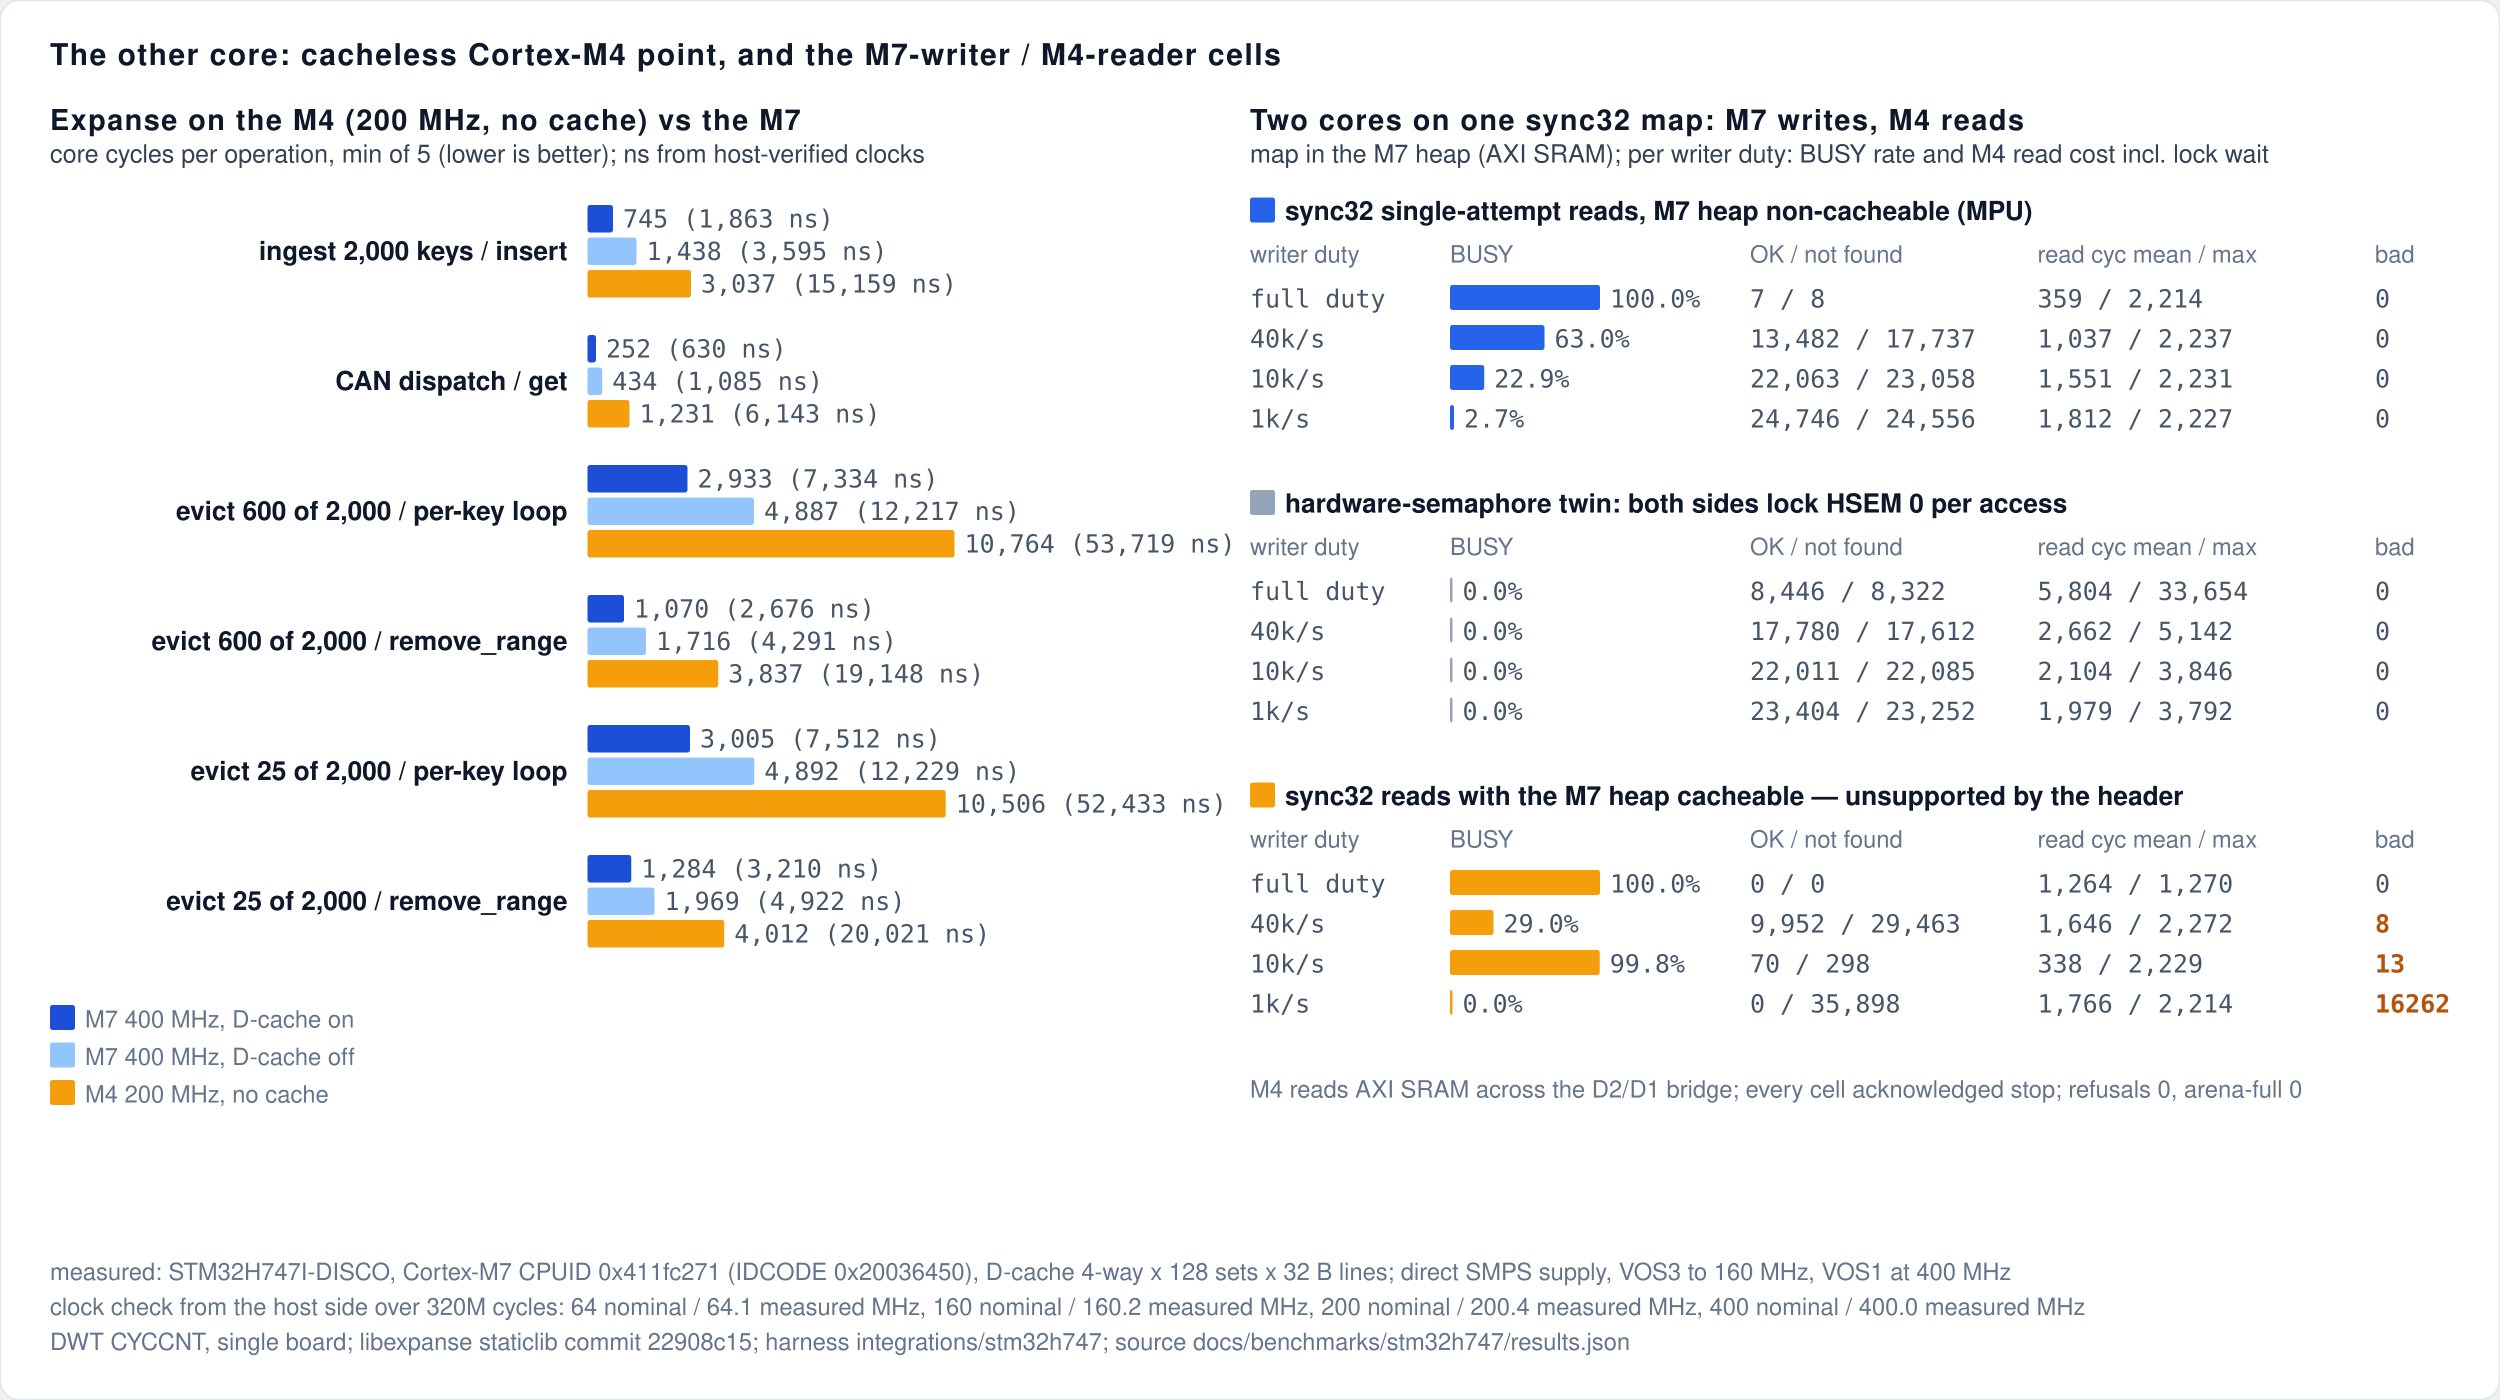
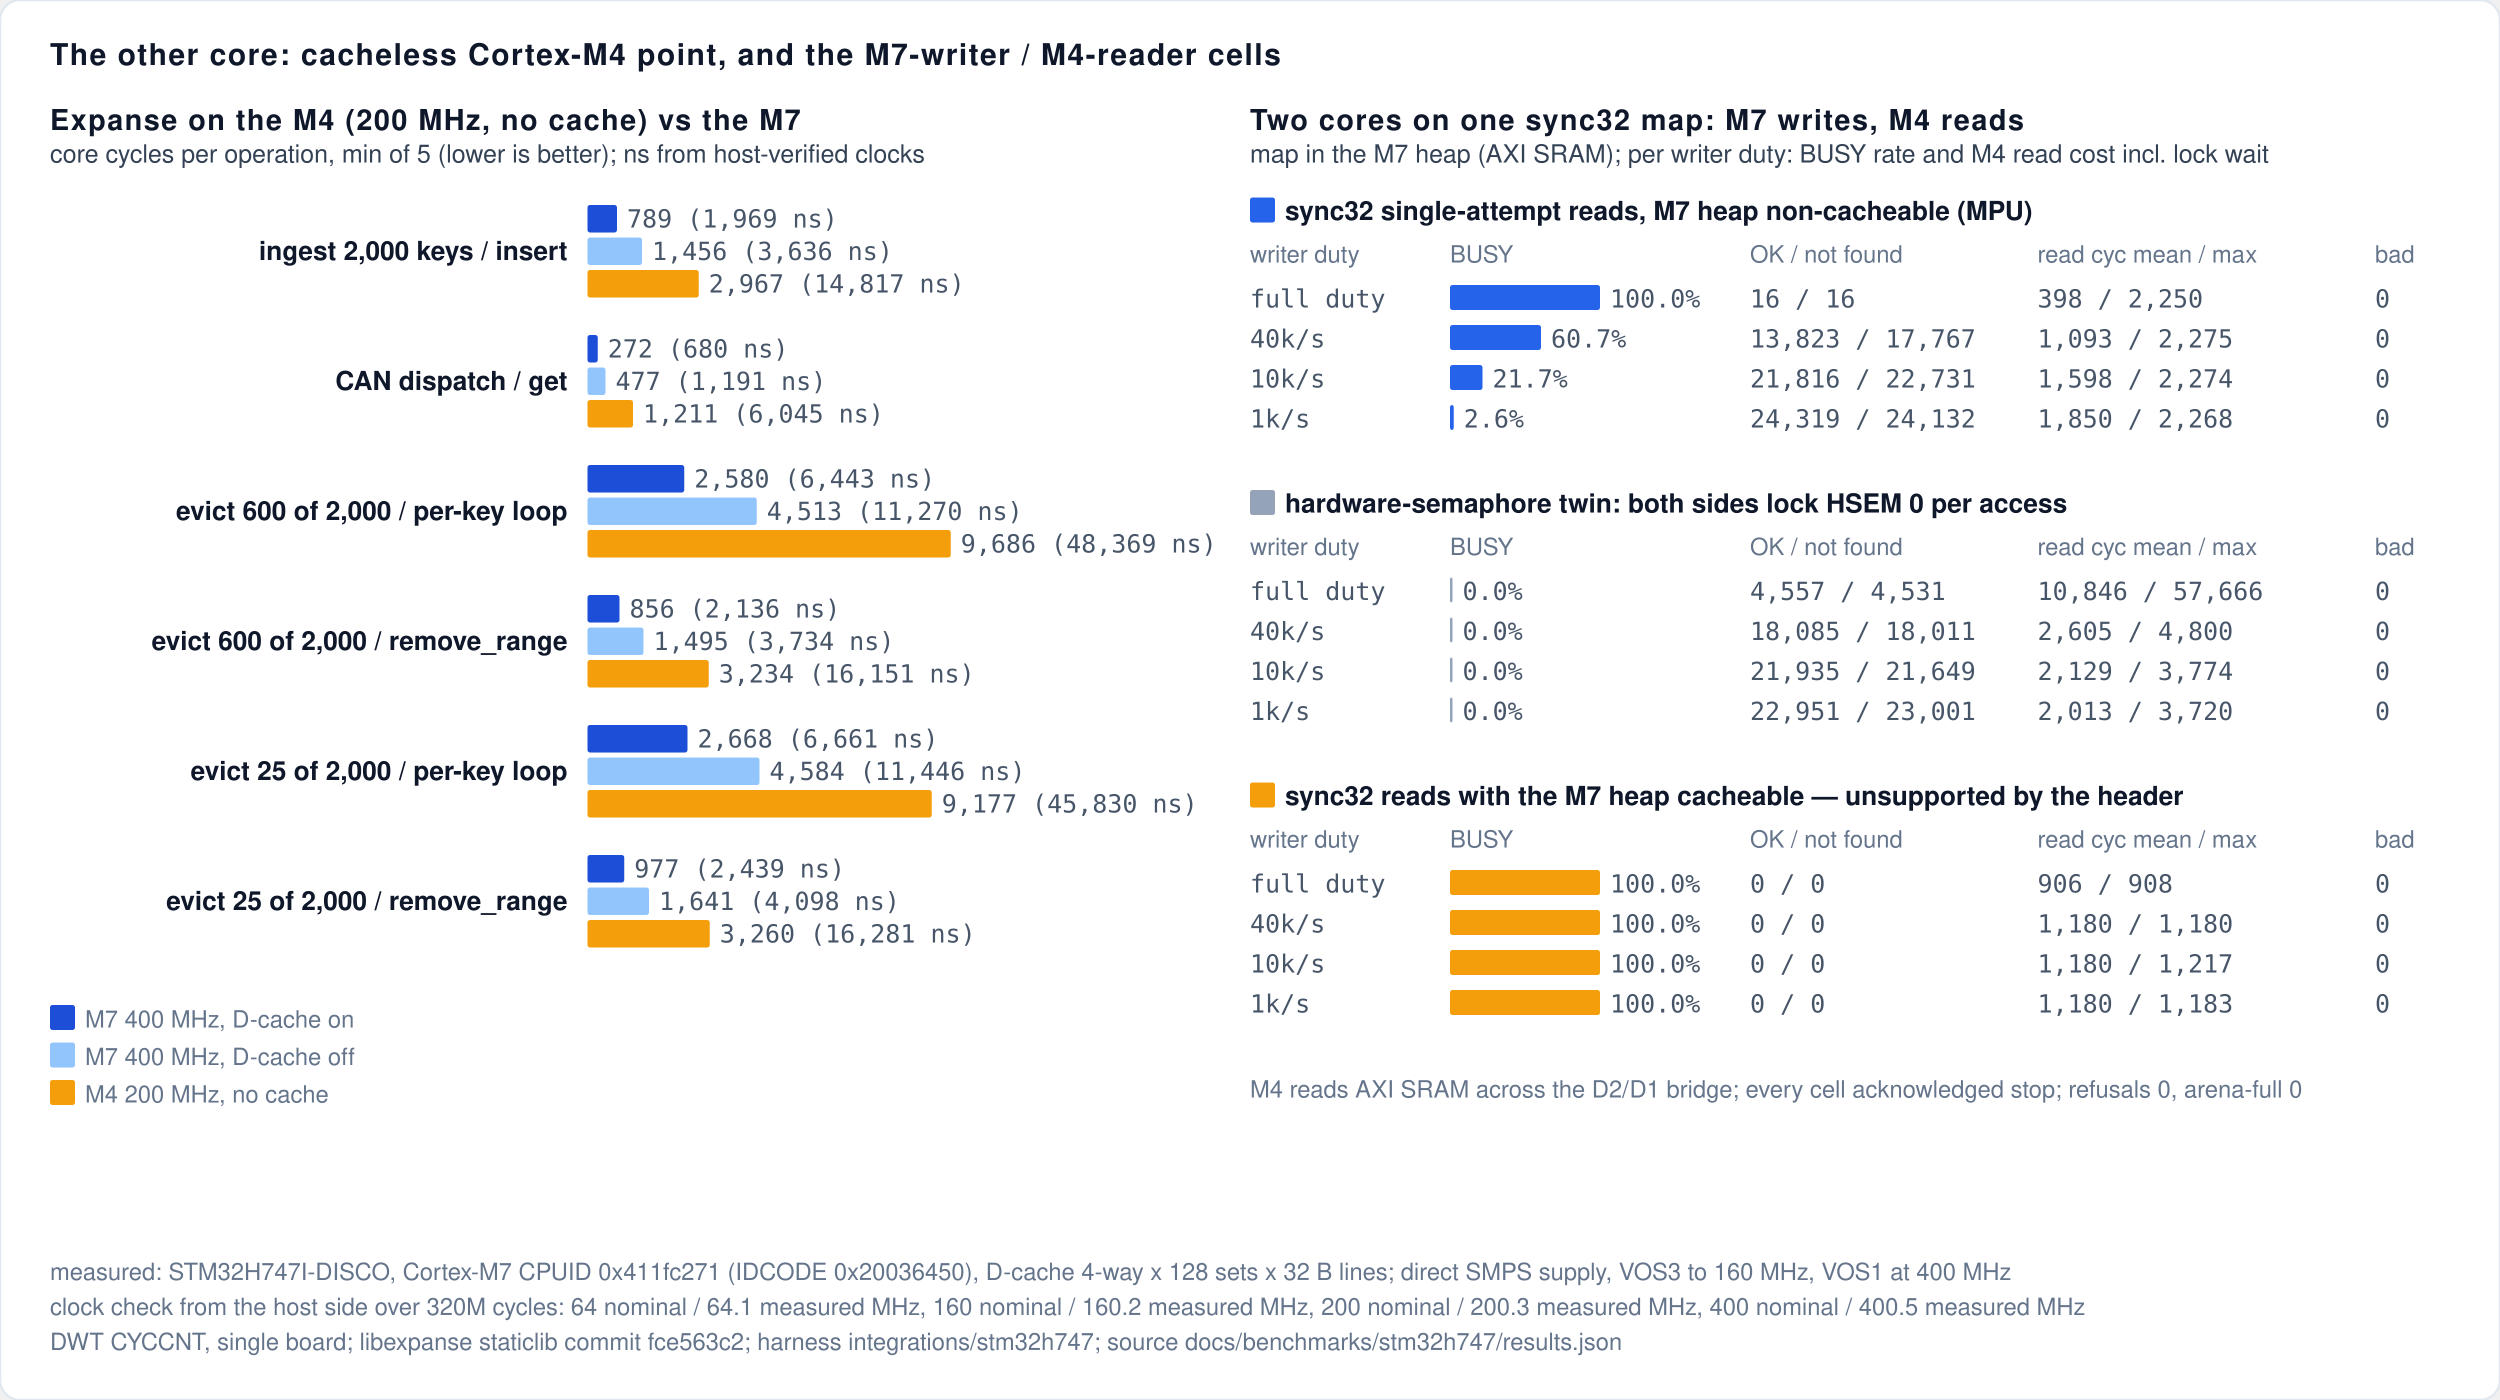
<svg xmlns="http://www.w3.org/2000/svg" role="img" viewBox="0 0 1000 560" width="100%" height="100%">
  <defs>
    <style>
      /* Light theme by default for maximum contrast on the web. */
      .bg { fill: #ffffff; }
      .border { stroke: #e2e8f0; stroke-width: 1px; fill: none; }
      .grid { stroke: #f1f5f9; stroke-width: 1px; stroke-dasharray: 2,3; }
      .axis { stroke: #cbd5e1; stroke-width: 1.5px; }
      .divider { stroke: #e2e8f0; stroke-width: 1px; }

      .t-title { font-family: -apple-system, BlinkMacSystemFont, "Segoe UI", Helvetica, Arial, sans-serif; font-size: 12px; font-weight: 700; letter-spacing: 0.6px; fill: #0f172a; text-transform: uppercase; }
      .t-chart-title { font-family: -apple-system, BlinkMacSystemFont, "Segoe UI", Helvetica, Arial, sans-serif; font-size: 11.5px; font-weight: 700; letter-spacing: 0.6px; fill: #0f172a; text-transform: uppercase; }
      .t-sub { font-family: -apple-system, BlinkMacSystemFont, "Segoe UI", Helvetica, Arial, sans-serif; font-size: 10px; font-weight: 500; fill: #334155; }
      .t-note { font-family: -apple-system, BlinkMacSystemFont, "Segoe UI", Helvetica, Arial, sans-serif; font-size: 9.5px; font-weight: 500; fill: #64748b; }
      .t-unit { font-family: ui-monospace, SFMono-Regular, Menlo, monospace; font-size: 10px; font-weight: 600; fill: #475569; }
      .t-axis-label { font-family: ui-monospace, SFMono-Regular, Menlo, monospace; font-size: 10px; font-weight: 500; fill: #475569; }
      .t-bar-label { font-family: -apple-system, BlinkMacSystemFont, "Segoe UI", Helvetica, Arial, sans-serif; font-size: 11px; font-weight: 700; fill: #0f172a; }
      .t-legend { font-family: -apple-system, BlinkMacSystemFont, "Segoe UI", Helvetica, Arial, sans-serif; font-size: 10.5px; font-weight: 600; fill: #0f172a; }
      .t-win { fill: #15803d; font-weight: 700; }
      .t-loss { fill: #b45309; font-weight: 700; }

      .t-val-accent { font-family: ui-monospace, SFMono-Regular, Menlo, monospace; font-size: 11px; font-weight: 700; fill: #15803d; text-anchor: middle; }
      .t-val-blue { font-family: ui-monospace, SFMono-Regular, Menlo, monospace; font-size: 11px; font-weight: 600; fill: #2563eb; text-anchor: middle; }
      .t-val-muted { font-family: ui-monospace, SFMono-Regular, Menlo, monospace; font-size: 11px; font-weight: 600; fill: #334155; text-anchor: middle; }
      .t-row-accent { font-family: ui-monospace, SFMono-Regular, Menlo, monospace; font-size: 10.5px; font-weight: 700; fill: #15803d; }
      .t-row-muted { font-family: ui-monospace, SFMono-Regular, Menlo, monospace; font-size: 10.5px; font-weight: 600; fill: #334155; }

      .b-expanse { fill: #16a34a; }
      .b-expanse-alt { fill: #10b981; }
      .b-hash { fill: #2563eb; }
      .b-btree { fill: #64748b; }
      .b-skipmap { fill: #94a3b8; }
      .b-other { fill: #64748b; }

      .badge-win { fill: #dcfce7; stroke: #86efac; stroke-width: 1px; rx: 3px; }
      .badge-win-text { font-family: ui-monospace, SFMono-Regular, Menlo, monospace; font-size: 9.5px; font-weight: 700; fill: #15803d; text-anchor: middle; }
      .badge-loss { fill: #fef3c7; stroke: #fcd34d; stroke-width: 1px; rx: 3px; }
      .badge-loss-text { font-family: ui-monospace, SFMono-Regular, Menlo, monospace; font-size: 9.5px; font-weight: 700; fill: #b45309; text-anchor: middle; }

      @media (prefers-color-scheme: dark) {
        .bg { fill: #0d1117; }
        .border { stroke: #30363d; }
        .grid { stroke: #21262d; }
        .axis { stroke: #484f58; }
        .divider { stroke: #21262d; }
        .t-title { fill: #f0f6fc; }
        .t-chart-title { fill: #f0f6fc; }
        .t-sub { fill: #94a3b8; }
        .t-note { fill: #94a3b8; }
        .t-unit { fill: #94a3b8; }
        .t-axis-label { fill: #94a3b8; }
        .t-bar-label { fill: #f8fafc; }
        .t-legend { fill: #f8fafc; }
        .t-win { fill: #4ade80; }
        .t-loss { fill: #fcd34d; }
        .t-val-accent { fill: #4ade80; }
        .t-val-blue { fill: #38bdf8; }
        .t-val-muted { fill: #e2e8f0; }
        .t-row-accent { fill: #4ade80; }
        .t-row-muted { fill: #e2e8f0; }
        .b-expanse { fill: #22c55e; }
        .b-expanse-alt { fill: #34d399; }
        .b-hash { fill: #3b82f6; }
        .b-btree { fill: #64748b; }
        .b-skipmap { fill: #475569; }
        .b-other { fill: #64748b; }
        .badge-win { fill: #064e3b; stroke: #059669; }
        .badge-win-text { fill: #6ee7b7; }
        .badge-loss { fill: #451a03; stroke: #d97706; }
        .badge-loss-text { fill: #fcd34d; }
      }

      :root[data-theme="dark"] .bg, [data-theme="dark"] .bg { fill: #0d1117; }
      :root[data-theme="dark"] .border, [data-theme="dark"] .border { stroke: #30363d; }
      :root[data-theme="dark"] .grid, [data-theme="dark"] .grid { stroke: #21262d; }
      :root[data-theme="dark"] .axis, [data-theme="dark"] .axis { stroke: #484f58; }
      :root[data-theme="dark"] .divider, [data-theme="dark"] .divider { stroke: #21262d; }
      :root[data-theme="dark"] .t-title, [data-theme="dark"] .t-title { fill: #f0f6fc; }
      :root[data-theme="dark"] .t-chart-title, [data-theme="dark"] .t-chart-title { fill: #f0f6fc; }
      :root[data-theme="dark"] .t-sub, [data-theme="dark"] .t-sub { fill: #94a3b8; }
      :root[data-theme="dark"] .t-note, [data-theme="dark"] .t-note { fill: #94a3b8; }
      :root[data-theme="dark"] .t-unit, [data-theme="dark"] .t-unit { fill: #94a3b8; }
      :root[data-theme="dark"] .t-axis-label, [data-theme="dark"] .t-axis-label { fill: #94a3b8; }
      :root[data-theme="dark"] .t-bar-label, [data-theme="dark"] .t-bar-label { fill: #f8fafc; }
      :root[data-theme="dark"] .t-legend, [data-theme="dark"] .t-legend { fill: #f8fafc; }
      :root[data-theme="dark"] .t-win, [data-theme="dark"] .t-win { fill: #4ade80; }
      :root[data-theme="dark"] .t-loss, [data-theme="dark"] .t-loss { fill: #fcd34d; }
      :root[data-theme="dark"] .t-val-accent, [data-theme="dark"] .t-val-accent { fill: #4ade80; }
      :root[data-theme="dark"] .t-val-blue, [data-theme="dark"] .t-val-blue { fill: #38bdf8; }
      :root[data-theme="dark"] .t-val-muted, [data-theme="dark"] .t-val-muted { fill: #e2e8f0; }
      :root[data-theme="dark"] .t-row-accent, [data-theme="dark"] .t-row-accent { fill: #4ade80; }
      :root[data-theme="dark"] .t-row-muted, [data-theme="dark"] .t-row-muted { fill: #e2e8f0; }
      :root[data-theme="dark"] .b-expanse, [data-theme="dark"] .b-expanse { fill: #22c55e; }
      :root[data-theme="dark"] .b-expanse-alt, [data-theme="dark"] .b-expanse-alt { fill: #34d399; }
      :root[data-theme="dark"] .b-hash, [data-theme="dark"] .b-hash { fill: #3b82f6; }
      :root[data-theme="dark"] .b-btree, [data-theme="dark"] .b-btree { fill: #64748b; }
      :root[data-theme="dark"] .b-skipmap, [data-theme="dark"] .b-skipmap { fill: #475569; }
      :root[data-theme="dark"] .b-other, [data-theme="dark"] .b-other { fill: #64748b; }
      :root[data-theme="dark"] .badge-win, [data-theme="dark"] .badge-win { fill: #064e3b; stroke: #059669; }
      :root[data-theme="dark"] .badge-win-text, [data-theme="dark"] .badge-win-text { fill: #6ee7b7; }
      :root[data-theme="dark"] .badge-loss, [data-theme="dark"] .badge-loss { fill: #451a03; stroke: #d97706; }
      :root[data-theme="dark"] .badge-loss-text, [data-theme="dark"] .badge-loss-text { fill: #fcd34d; }
    </style>
  </defs>
  <rect width="100%" height="100%" class="bg" rx="8" />
  <rect width="100%" height="100%" class="border" rx="8" />
  <text x="20" y="26" class="t-title">The other core: cacheless Cortex-M4 point, and the M7-writer / M4-reader cells</text>
  <g transform="translate(20, 52)">
    <text x="0" y="0" class="t-chart-title">Expanse on the M4 (200 MHz, no cache) vs the M7</text>
    <text x="0" y="13" class="t-sub">core cycles per operation, min of 5 (lower is better); ns from host-verified clocks</text>
    <text x="207" y="52" class="t-legend" text-anchor="end">ingest 2,000 keys / insert</text>
-     <rect x="215" y="30" width="10.2" height="11" rx="1" style="fill:#1d4ed8" />
-     <text x="229.2" y="39" class="t-axis-label">745 (1,863 ns)</text>
-     <rect x="215" y="43" width="19.6" height="11" rx="1" style="fill:#93c5fd" />
-     <text x="238.6" y="52" class="t-axis-label">1,438 (3,595 ns)</text>
-     <rect x="215" y="56" width="41.4" height="11" rx="1" style="fill:#f59e0b" />
-     <text x="260.4" y="65" class="t-axis-label">3,037 (15,159 ns)</text>
+     <rect x="215" y="30" width="11.8" height="11" rx="1" style="fill:#1d4ed8" />
+     <text x="230.8" y="39" class="t-axis-label">789 (1,969 ns)</text>
+     <rect x="215" y="43" width="21.8" height="11" rx="1" style="fill:#93c5fd" />
+     <text x="240.8" y="52" class="t-axis-label">1,456 (3,636 ns)</text>
+     <rect x="215" y="56" width="44.5" height="11" rx="1" style="fill:#f59e0b" />
+     <text x="263.5" y="65" class="t-axis-label">2,967 (14,817 ns)</text>
    <text x="207" y="104" class="t-legend" text-anchor="end">CAN dispatch / get</text>
-     <rect x="215" y="82" width="3.4" height="11" rx="1" style="fill:#1d4ed8" />
-     <text x="222.4" y="91" class="t-axis-label">252 (630 ns)</text>
-     <rect x="215" y="95" width="5.9" height="11" rx="1" style="fill:#93c5fd" />
-     <text x="224.9" y="104" class="t-axis-label">434 (1,085 ns)</text>
-     <rect x="215" y="108" width="16.8" height="11" rx="1" style="fill:#f59e0b" />
-     <text x="235.8" y="117" class="t-axis-label">1,231 (6,143 ns)</text>
+     <rect x="215" y="82" width="4.1" height="11" rx="1" style="fill:#1d4ed8" />
+     <text x="223.1" y="91" class="t-axis-label">272 (680 ns)</text>
+     <rect x="215" y="95" width="7.2" height="11" rx="1" style="fill:#93c5fd" />
+     <text x="226.2" y="104" class="t-axis-label">477 (1,191 ns)</text>
+     <rect x="215" y="108" width="18.2" height="11" rx="1" style="fill:#f59e0b" />
+     <text x="237.2" y="117" class="t-axis-label">1,211 (6,045 ns)</text>
    <text x="207" y="156" class="t-legend" text-anchor="end">evict 600 of 2,000 / per-key loop</text>
-     <rect x="215" y="134" width="40.0" height="11" rx="1" style="fill:#1d4ed8" />
-     <text x="259.0" y="143" class="t-axis-label">2,933 (7,334 ns)</text>
-     <rect x="215" y="147" width="66.6" height="11" rx="1" style="fill:#93c5fd" />
-     <text x="285.6" y="156" class="t-axis-label">4,887 (12,217 ns)</text>
-     <rect x="215" y="160" width="146.8" height="11" rx="1" style="fill:#f59e0b" />
-     <text x="365.8" y="169" class="t-axis-label">10,764 (53,719 ns)</text>
+     <rect x="215" y="134" width="38.7" height="11" rx="1" style="fill:#1d4ed8" />
+     <text x="257.7" y="143" class="t-axis-label">2,580 (6,443 ns)</text>
+     <rect x="215" y="147" width="67.7" height="11" rx="1" style="fill:#93c5fd" />
+     <text x="286.7" y="156" class="t-axis-label">4,513 (11,270 ns)</text>
+     <rect x="215" y="160" width="145.3" height="11" rx="1" style="fill:#f59e0b" />
+     <text x="364.3" y="169" class="t-axis-label">9,686 (48,369 ns)</text>
    <text x="207" y="208" class="t-legend" text-anchor="end">evict 600 of 2,000 / remove_range</text>
-     <rect x="215" y="186" width="14.6" height="11" rx="1" style="fill:#1d4ed8" />
-     <text x="233.6" y="195" class="t-axis-label">1,070 (2,676 ns)</text>
-     <rect x="215" y="199" width="23.4" height="11" rx="1" style="fill:#93c5fd" />
-     <text x="242.4" y="208" class="t-axis-label">1,716 (4,291 ns)</text>
-     <rect x="215" y="212" width="52.3" height="11" rx="1" style="fill:#f59e0b" />
-     <text x="271.3" y="221" class="t-axis-label">3,837 (19,148 ns)</text>
+     <rect x="215" y="186" width="12.8" height="11" rx="1" style="fill:#1d4ed8" />
+     <text x="231.8" y="195" class="t-axis-label">856 (2,136 ns)</text>
+     <rect x="215" y="199" width="22.4" height="11" rx="1" style="fill:#93c5fd" />
+     <text x="241.4" y="208" class="t-axis-label">1,495 (3,734 ns)</text>
+     <rect x="215" y="212" width="48.5" height="11" rx="1" style="fill:#f59e0b" />
+     <text x="267.5" y="221" class="t-axis-label">3,234 (16,151 ns)</text>
    <text x="207" y="260" class="t-legend" text-anchor="end">evict 25 of 2,000 / per-key loop</text>
-     <rect x="215" y="238" width="41.0" height="11" rx="1" style="fill:#1d4ed8" />
-     <text x="260.0" y="247" class="t-axis-label">3,005 (7,512 ns)</text>
-     <rect x="215" y="251" width="66.7" height="11" rx="1" style="fill:#93c5fd" />
-     <text x="285.7" y="260" class="t-axis-label">4,892 (12,229 ns)</text>
-     <rect x="215" y="264" width="143.3" height="11" rx="1" style="fill:#f59e0b" />
-     <text x="362.3" y="273" class="t-axis-label">10,506 (52,433 ns)</text>
+     <rect x="215" y="238" width="40.0" height="11" rx="1" style="fill:#1d4ed8" />
+     <text x="259.0" y="247" class="t-axis-label">2,668 (6,661 ns)</text>
+     <rect x="215" y="251" width="68.8" height="11" rx="1" style="fill:#93c5fd" />
+     <text x="287.8" y="260" class="t-axis-label">4,584 (11,446 ns)</text>
+     <rect x="215" y="264" width="137.7" height="11" rx="1" style="fill:#f59e0b" />
+     <text x="356.7" y="273" class="t-axis-label">9,177 (45,830 ns)</text>
    <text x="207" y="312" class="t-legend" text-anchor="end">evict 25 of 2,000 / remove_range</text>
-     <rect x="215" y="290" width="17.5" height="11" rx="1" style="fill:#1d4ed8" />
-     <text x="236.5" y="299" class="t-axis-label">1,284 (3,210 ns)</text>
-     <rect x="215" y="303" width="26.8" height="11" rx="1" style="fill:#93c5fd" />
-     <text x="245.8" y="312" class="t-axis-label">1,969 (4,922 ns)</text>
-     <rect x="215" y="316" width="54.7" height="11" rx="1" style="fill:#f59e0b" />
-     <text x="273.7" y="325" class="t-axis-label">4,012 (20,021 ns)</text>
+     <rect x="215" y="290" width="14.7" height="11" rx="1" style="fill:#1d4ed8" />
+     <text x="233.7" y="299" class="t-axis-label">977 (2,439 ns)</text>
+     <rect x="215" y="303" width="24.6" height="11" rx="1" style="fill:#93c5fd" />
+     <text x="243.6" y="312" class="t-axis-label">1,641 (4,098 ns)</text>
+     <rect x="215" y="316" width="48.9" height="11" rx="1" style="fill:#f59e0b" />
+     <text x="267.9" y="325" class="t-axis-label">3,260 (16,281 ns)</text>
    <rect x="0" y="350" width="10" height="10" rx="1" style="fill:#1d4ed8" />
    <text x="14" y="359" class="t-note">M7 400 MHz, D-cache on</text>
    <rect x="0" y="365" width="10" height="10" rx="1" style="fill:#93c5fd" />
    <text x="14" y="374" class="t-note">M7 400 MHz, D-cache off</text>
    <rect x="0" y="380" width="10" height="10" rx="1" style="fill:#f59e0b" />
    <text x="14" y="389" class="t-note">M4 200 MHz, no cache</text>
  </g>
  <g transform="translate(500, 52)">
    <text x="0" y="0" class="t-chart-title">Two cores on one sync32 map: M7 writes, M4 reads</text>
    <text x="0" y="13" class="t-sub">map in the M7 heap (AXI SRAM); per writer duty: BUSY rate and M4 read cost incl. lock wait</text>
    <rect x="0" y="27" width="10" height="10" rx="1" style="fill:#2563eb" />
    <text x="14" y="36" class="t-legend">sync32 single-attempt reads, M7 heap non-cacheable (MPU)</text>
    <text x="0" y="53" class="t-note">writer duty</text>
    <text x="80" y="53" class="t-note">BUSY</text>
    <text x="200" y="53" class="t-note">OK / not found</text>
    <text x="315" y="53" class="t-note">read cyc mean / max</text>
    <text x="450" y="53" class="t-note">bad</text>
    <text x="0" y="71" class="t-axis-label">full duty</text>
    <rect x="80" y="62" width="60.0" height="10" rx="1" style="fill:#2563eb" />
    <text x="144.0" y="71" class="t-axis-label">100.0%</text>
-     <text x="200" y="71" class="t-axis-label">7 / 8</text>
-     <text x="315" y="71" class="t-axis-label">359 / 2,214</text>
+     <text x="200" y="71" class="t-axis-label">16 / 16</text>
+     <text x="315" y="71" class="t-axis-label">398 / 2,250</text>
    <text x="450" y="71" class="t-axis-label">0</text>
    <text x="0" y="87" class="t-axis-label">40k/s</text>
-     <rect x="80" y="78" width="37.8" height="10" rx="1" style="fill:#2563eb" />
-     <text x="121.8" y="87" class="t-axis-label">63.0%</text>
-     <text x="200" y="87" class="t-axis-label">13,482 / 17,737</text>
-     <text x="315" y="87" class="t-axis-label">1,037 / 2,237</text>
+     <rect x="80" y="78" width="36.4" height="10" rx="1" style="fill:#2563eb" />
+     <text x="120.4" y="87" class="t-axis-label">60.7%</text>
+     <text x="200" y="87" class="t-axis-label">13,823 / 17,767</text>
+     <text x="315" y="87" class="t-axis-label">1,093 / 2,275</text>
    <text x="450" y="87" class="t-axis-label">0</text>
    <text x="0" y="103" class="t-axis-label">10k/s</text>
-     <rect x="80" y="94" width="13.7" height="10" rx="1" style="fill:#2563eb" />
-     <text x="97.7" y="103" class="t-axis-label">22.9%</text>
-     <text x="200" y="103" class="t-axis-label">22,063 / 23,058</text>
-     <text x="315" y="103" class="t-axis-label">1,551 / 2,231</text>
+     <rect x="80" y="94" width="13.0" height="10" rx="1" style="fill:#2563eb" />
+     <text x="97.0" y="103" class="t-axis-label">21.7%</text>
+     <text x="200" y="103" class="t-axis-label">21,816 / 22,731</text>
+     <text x="315" y="103" class="t-axis-label">1,598 / 2,274</text>
    <text x="450" y="103" class="t-axis-label">0</text>
    <text x="0" y="119" class="t-axis-label">1k/s</text>
-     <rect x="80" y="110" width="1.6" height="10" rx="1" style="fill:#2563eb" />
-     <text x="85.6" y="119" class="t-axis-label">2.7%</text>
-     <text x="200" y="119" class="t-axis-label">24,746 / 24,556</text>
-     <text x="315" y="119" class="t-axis-label">1,812 / 2,227</text>
+     <rect x="80" y="110" width="1.5" height="10" rx="1" style="fill:#2563eb" />
+     <text x="85.5" y="119" class="t-axis-label">2.6%</text>
+     <text x="200" y="119" class="t-axis-label">24,319 / 24,132</text>
+     <text x="315" y="119" class="t-axis-label">1,850 / 2,268</text>
    <text x="450" y="119" class="t-axis-label">0</text>
    <rect x="0" y="144" width="10" height="10" rx="1" style="fill:#94a3b8" />
    <text x="14" y="153" class="t-legend">hardware-semaphore twin: both sides lock HSEM 0 per access</text>
    <text x="0" y="170" class="t-note">writer duty</text>
    <text x="80" y="170" class="t-note">BUSY</text>
    <text x="200" y="170" class="t-note">OK / not found</text>
    <text x="315" y="170" class="t-note">read cyc mean / max</text>
    <text x="450" y="170" class="t-note">bad</text>
    <text x="0" y="188" class="t-axis-label">full duty</text>
    <rect x="80" y="179" width="1.0" height="10" rx="1" style="fill:#94a3b8" />
    <text x="85.0" y="188" class="t-axis-label">0.0%</text>
-     <text x="200" y="188" class="t-axis-label">8,446 / 8,322</text>
-     <text x="315" y="188" class="t-axis-label">5,804 / 33,654</text>
+     <text x="200" y="188" class="t-axis-label">4,557 / 4,531</text>
+     <text x="315" y="188" class="t-axis-label">10,846 / 57,666</text>
    <text x="450" y="188" class="t-axis-label">0</text>
    <text x="0" y="204" class="t-axis-label">40k/s</text>
    <rect x="80" y="195" width="1.0" height="10" rx="1" style="fill:#94a3b8" />
    <text x="85.0" y="204" class="t-axis-label">0.0%</text>
-     <text x="200" y="204" class="t-axis-label">17,780 / 17,612</text>
-     <text x="315" y="204" class="t-axis-label">2,662 / 5,142</text>
+     <text x="200" y="204" class="t-axis-label">18,085 / 18,011</text>
+     <text x="315" y="204" class="t-axis-label">2,605 / 4,800</text>
    <text x="450" y="204" class="t-axis-label">0</text>
    <text x="0" y="220" class="t-axis-label">10k/s</text>
    <rect x="80" y="211" width="1.0" height="10" rx="1" style="fill:#94a3b8" />
    <text x="85.0" y="220" class="t-axis-label">0.0%</text>
-     <text x="200" y="220" class="t-axis-label">22,011 / 22,085</text>
-     <text x="315" y="220" class="t-axis-label">2,104 / 3,846</text>
+     <text x="200" y="220" class="t-axis-label">21,935 / 21,649</text>
+     <text x="315" y="220" class="t-axis-label">2,129 / 3,774</text>
    <text x="450" y="220" class="t-axis-label">0</text>
    <text x="0" y="236" class="t-axis-label">1k/s</text>
    <rect x="80" y="227" width="1.0" height="10" rx="1" style="fill:#94a3b8" />
    <text x="85.0" y="236" class="t-axis-label">0.0%</text>
-     <text x="200" y="236" class="t-axis-label">23,404 / 23,252</text>
-     <text x="315" y="236" class="t-axis-label">1,979 / 3,792</text>
+     <text x="200" y="236" class="t-axis-label">22,951 / 23,001</text>
+     <text x="315" y="236" class="t-axis-label">2,013 / 3,720</text>
    <text x="450" y="236" class="t-axis-label">0</text>
    <rect x="0" y="261" width="10" height="10" rx="1" style="fill:#f59e0b" />
    <text x="14" y="270" class="t-legend">sync32 reads with the M7 heap cacheable — unsupported by the header</text>
    <text x="0" y="287" class="t-note">writer duty</text>
    <text x="80" y="287" class="t-note">BUSY</text>
    <text x="200" y="287" class="t-note">OK / not found</text>
    <text x="315" y="287" class="t-note">read cyc mean / max</text>
    <text x="450" y="287" class="t-note">bad</text>
    <text x="0" y="305" class="t-axis-label">full duty</text>
    <rect x="80" y="296" width="60.0" height="10" rx="1" style="fill:#f59e0b" />
    <text x="144.0" y="305" class="t-axis-label">100.0%</text>
    <text x="200" y="305" class="t-axis-label">0 / 0</text>
-     <text x="315" y="305" class="t-axis-label">1,264 / 1,270</text>
+     <text x="315" y="305" class="t-axis-label">906 / 908</text>
    <text x="450" y="305" class="t-axis-label">0</text>
    <text x="0" y="321" class="t-axis-label">40k/s</text>
-     <rect x="80" y="312" width="17.4" height="10" rx="1" style="fill:#f59e0b" />
-     <text x="101.4" y="321" class="t-axis-label">29.0%</text>
-     <text x="200" y="321" class="t-axis-label">9,952 / 29,463</text>
-     <text x="315" y="321" class="t-axis-label">1,646 / 2,272</text>
-     <text x="450" y="321" class="t-axis-label t-loss">8</text>
+     <rect x="80" y="312" width="60.0" height="10" rx="1" style="fill:#f59e0b" />
+     <text x="144.0" y="321" class="t-axis-label">100.0%</text>
+     <text x="200" y="321" class="t-axis-label">0 / 0</text>
+     <text x="315" y="321" class="t-axis-label">1,180 / 1,180</text>
+     <text x="450" y="321" class="t-axis-label">0</text>
    <text x="0" y="337" class="t-axis-label">10k/s</text>
-     <rect x="80" y="328" width="59.9" height="10" rx="1" style="fill:#f59e0b" />
-     <text x="143.9" y="337" class="t-axis-label">99.8%</text>
-     <text x="200" y="337" class="t-axis-label">70 / 298</text>
-     <text x="315" y="337" class="t-axis-label">338 / 2,229</text>
-     <text x="450" y="337" class="t-axis-label t-loss">13</text>
+     <rect x="80" y="328" width="60.0" height="10" rx="1" style="fill:#f59e0b" />
+     <text x="144.0" y="337" class="t-axis-label">100.0%</text>
+     <text x="200" y="337" class="t-axis-label">0 / 0</text>
+     <text x="315" y="337" class="t-axis-label">1,180 / 1,217</text>
+     <text x="450" y="337" class="t-axis-label">0</text>
    <text x="0" y="353" class="t-axis-label">1k/s</text>
-     <rect x="80" y="344" width="1.0" height="10" rx="1" style="fill:#f59e0b" />
-     <text x="85.0" y="353" class="t-axis-label">0.0%</text>
-     <text x="200" y="353" class="t-axis-label">0 / 35,898</text>
-     <text x="315" y="353" class="t-axis-label">1,766 / 2,214</text>
-     <text x="450" y="353" class="t-axis-label t-loss">16262</text>
+     <rect x="80" y="344" width="60.0" height="10" rx="1" style="fill:#f59e0b" />
+     <text x="144.0" y="353" class="t-axis-label">100.0%</text>
+     <text x="200" y="353" class="t-axis-label">0 / 0</text>
+     <text x="315" y="353" class="t-axis-label">1,180 / 1,183</text>
+     <text x="450" y="353" class="t-axis-label">0</text>
    <text x="0" y="387" class="t-note">M4 reads AXI SRAM across the D2/D1 bridge; every cell acknowledged stop; refusals 0, arena-full 0</text>
  </g>
  <text x="20" y="512" class="t-note">measured: STM32H747I-DISCO, Cortex-M7 CPUID 0x411fc271 (IDCODE 0x20036450), D-cache 4-way x 128 sets x 32 B lines; direct SMPS supply, VOS3 to 160 MHz, VOS1 at 400 MHz</text>
-   <text x="20" y="526" class="t-note">clock check from the host side over 320M cycles: 64 nominal / 64.1 measured MHz, 160 nominal / 160.2 measured MHz, 200 nominal / 200.4 measured MHz, 400 nominal / 400.0 measured MHz</text>
-   <text x="20" y="540" class="t-note">DWT CYCCNT, single board; libexpanse staticlib commit 22908c15; harness integrations/stm32h747; source docs/benchmarks/stm32h747/results.json</text>
+   <text x="20" y="526" class="t-note">clock check from the host side over 320M cycles: 64 nominal / 64.1 measured MHz, 160 nominal / 160.2 measured MHz, 200 nominal / 200.3 measured MHz, 400 nominal / 400.5 measured MHz</text>
+   <text x="20" y="540" class="t-note">DWT CYCCNT, single board; libexpanse staticlib commit fce563c2; harness integrations/stm32h747; source docs/benchmarks/stm32h747/results.json</text>
</svg>
